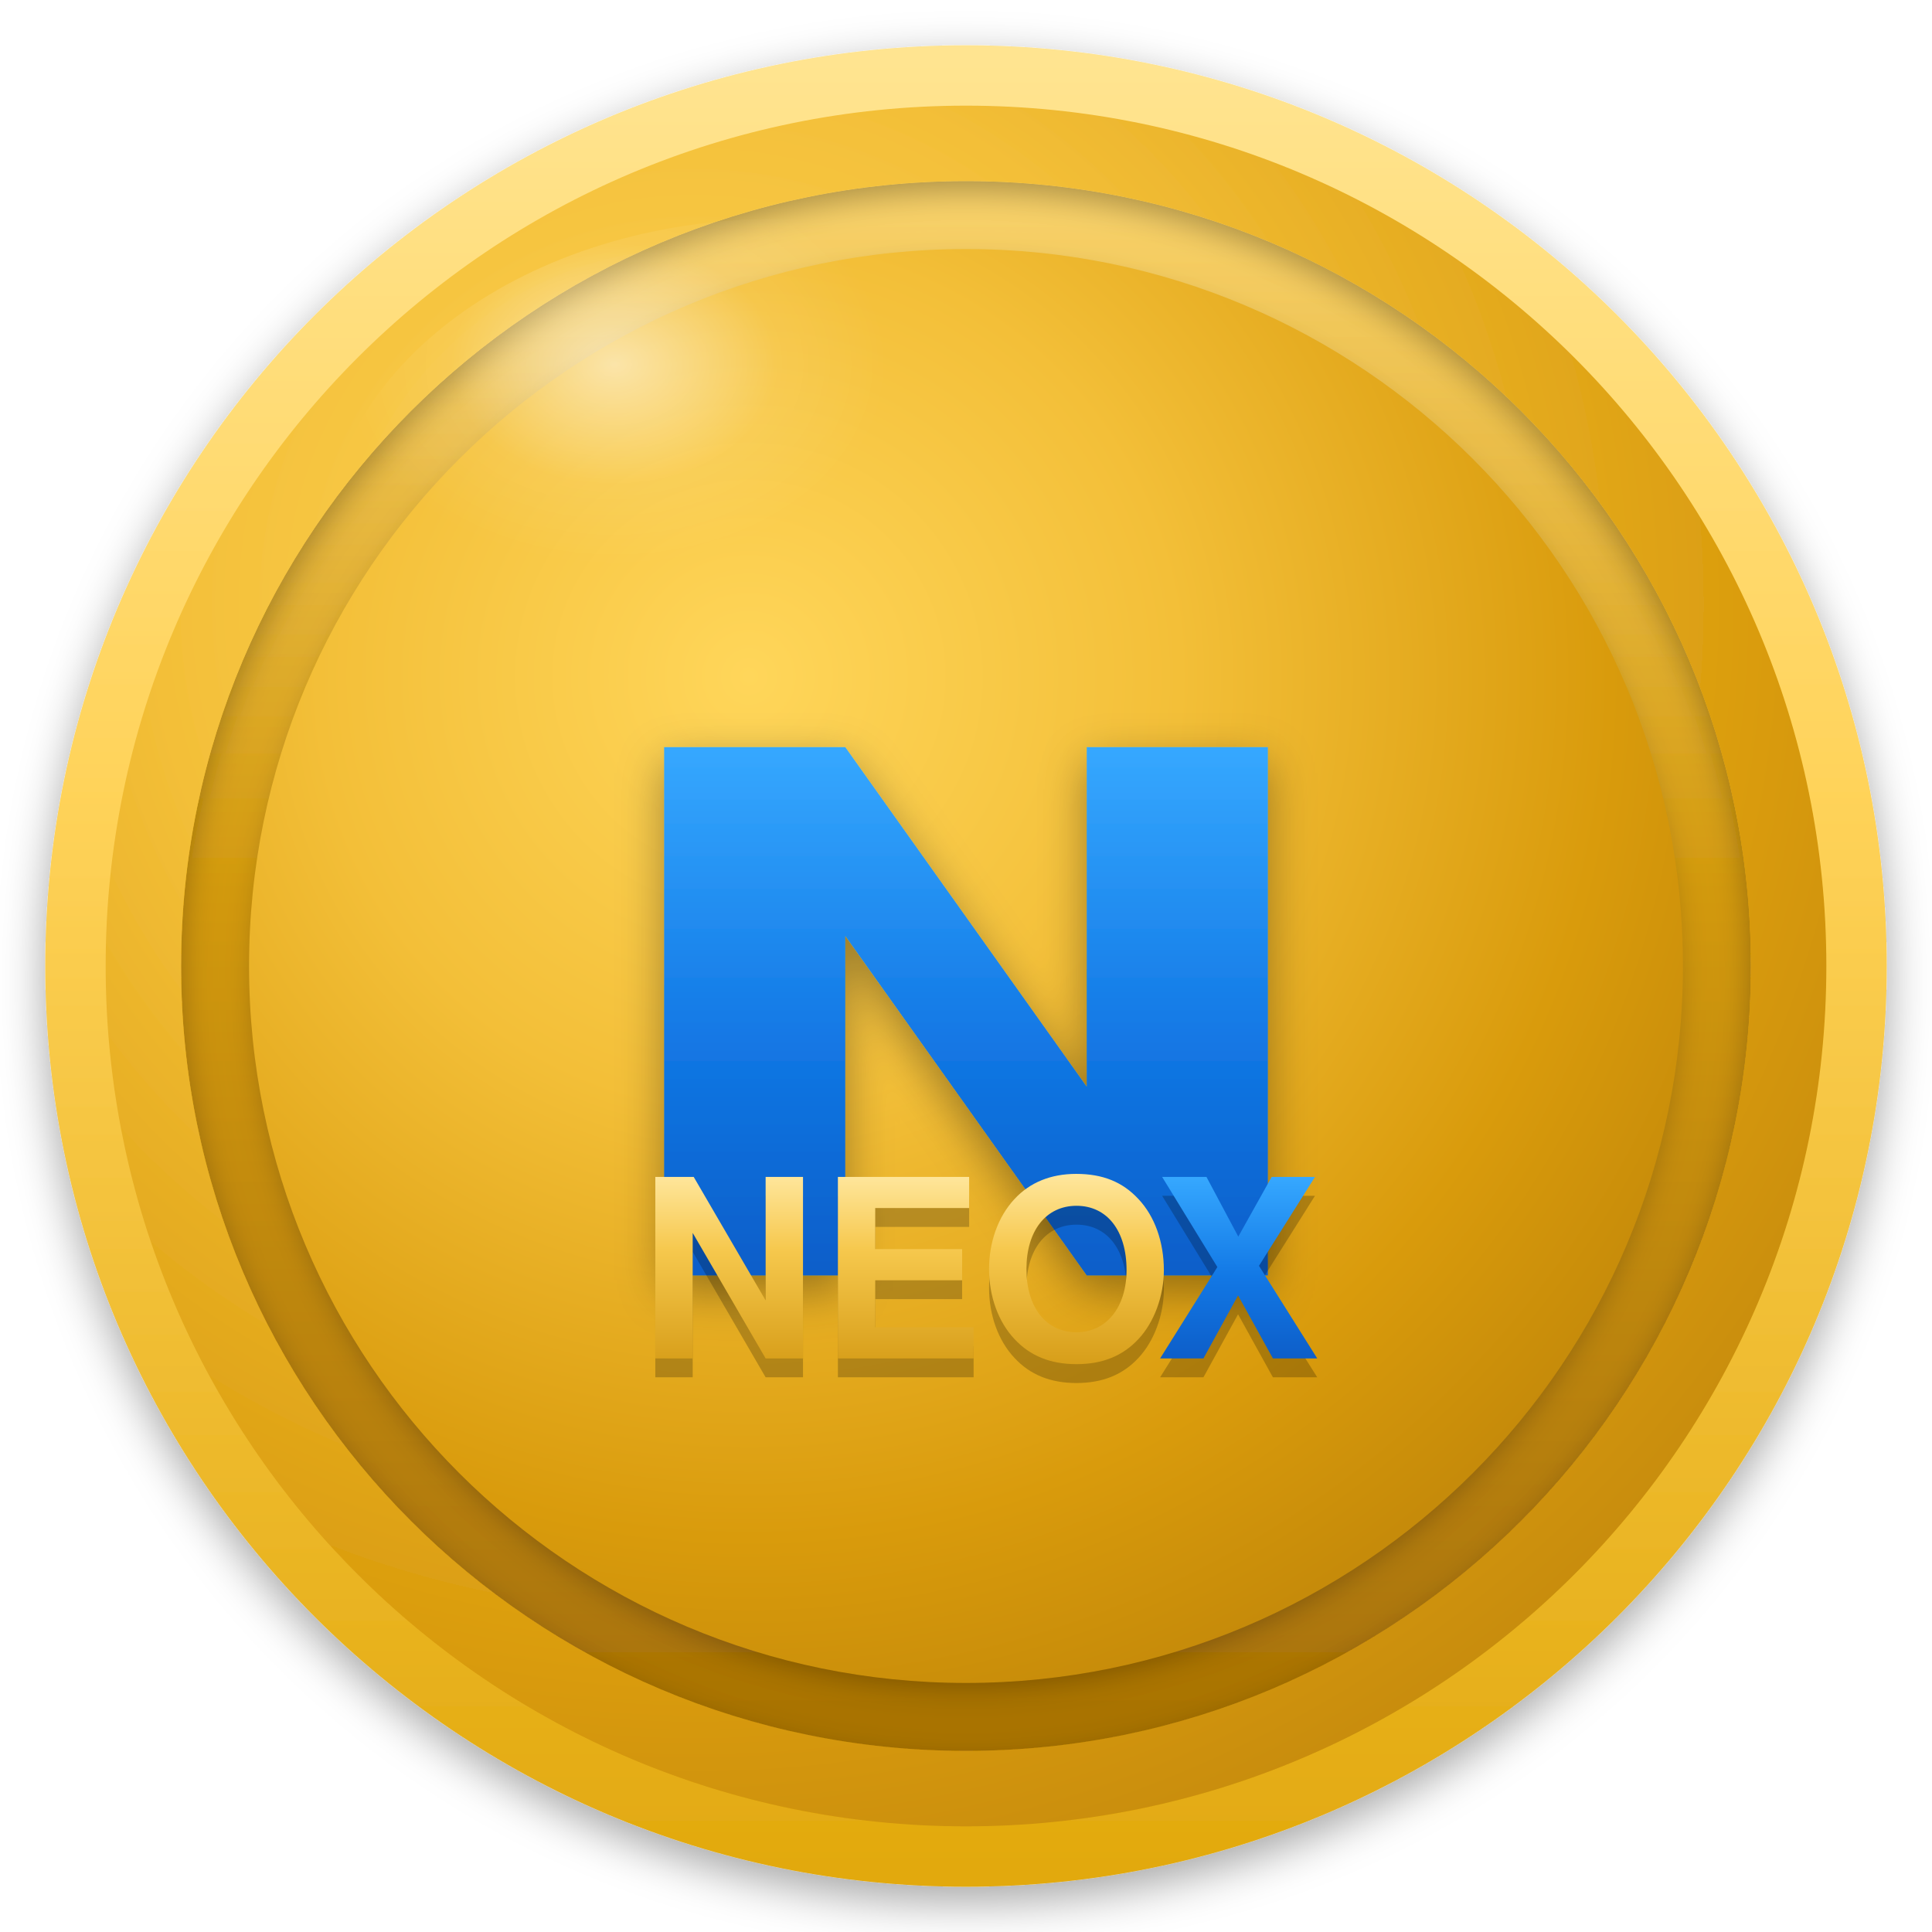
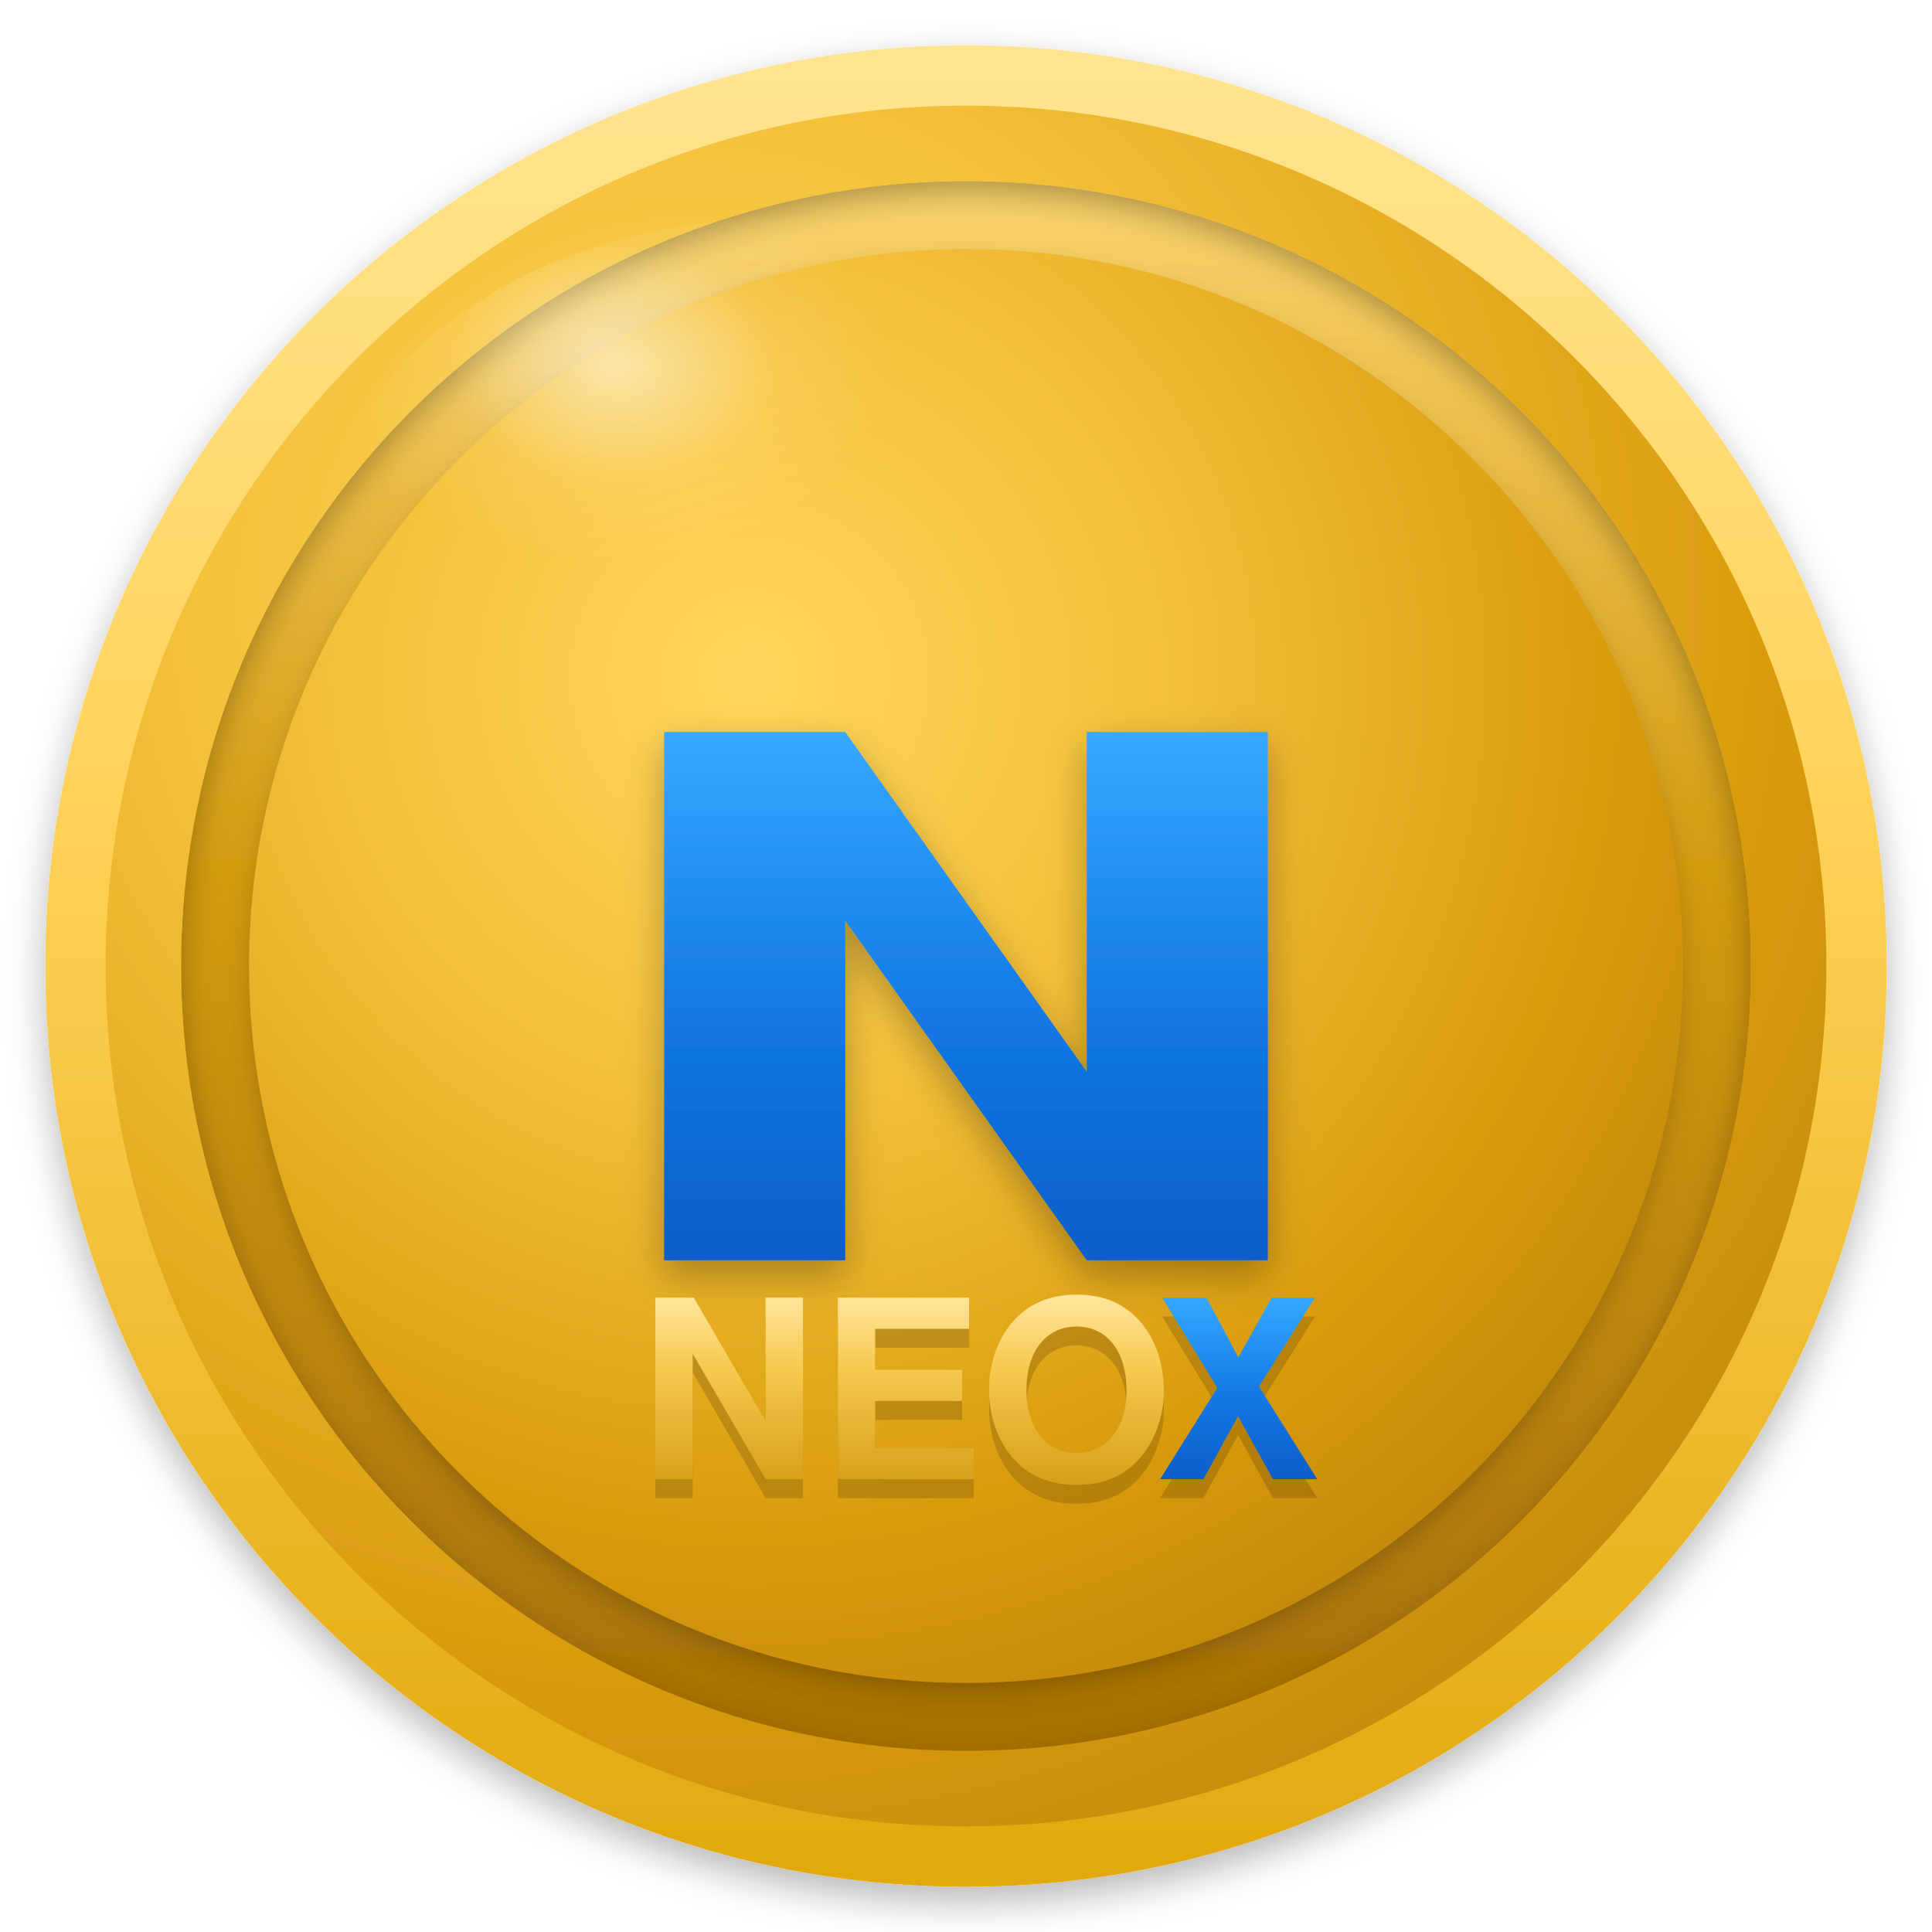
- <svg xmlns="http://www.w3.org/2000/svg" viewBox="0 0 512 512" role="img" aria-label="NeoX Coin">
+ <svg xmlns="http://www.w3.org/2000/svg" viewBox="0 0 512 512" role="img" aria-label="NeoX Coin (fixed spacing)">
  <defs>
    <radialGradient id="goldRadial" cx="35%" cy="30%" r="85%">
      <stop offset="0%" stop-color="#ffd65a" />
      <stop offset="35%" stop-color="#f3bf38" />
      <stop offset="70%" stop-color="#d99b0c" />
      <stop offset="100%" stop-color="#b87f08" />
    </radialGradient>
    <linearGradient id="rimLight" x1="0" y1="0" x2="0" y2="1">
      <stop offset="0%" stop-color="#ffe490" />
      <stop offset="40%" stop-color="#ffd35a" />
      <stop offset="100%" stop-color="#e2a90e" />
    </linearGradient>
    <linearGradient id="innerRim" x1="0" y1="0" x2="0" y2="1">
      <stop offset="0%" stop-color="#f7d067" />
      <stop offset="45%" stop-color="#d2990d" />
      <stop offset="100%" stop-color="#a97306" />
    </linearGradient>
    <linearGradient id="blueGrad" x1="0" y1="0" x2="0" y2="1">
      <stop offset="0%" stop-color="#36a8ff" />
      <stop offset="55%" stop-color="#1278e5" />
      <stop offset="100%" stop-color="#0d5ec9" />
    </linearGradient>
    <linearGradient id="goldText" x1="0" y1="0" x2="0" y2="1">
      <stop offset="0%" stop-color="#ffe79e" />
      <stop offset="40%" stop-color="#f6c84d" />
      <stop offset="100%" stop-color="#d79e19" />
    </linearGradient>
    <filter id="softShadow" x="-30%" y="-30%" width="160%" height="160%">
      <feOffset dy="4" in="SourceAlpha" result="off" />
-       <feGaussianBlur in="off" stdDeviation="6" result="blur" />
-       <feColorMatrix in="blur" type="matrix" values="0 0 0 0 0                 0 0 0 0 0                 0 0 0 0 0                 0 0 0 .35 0" result="shadow" />
+       <feGaussianBlur in="off" stdDeviation="5" result="blur" />
+       <feColorMatrix in="blur" type="matrix" values="0 0 0 0 0                 0 0 0 0 0                 0 0 0 0 0                 0 0 0 .28 0" result="shadow" />
      <feMerge>
        <feMergeNode in="shadow" />
        <feMergeNode in="SourceGraphic" />
      </feMerge>
    </filter>
    <filter id="innerShadow" x="-50%" y="-50%" width="200%" height="200%">
      <feOffset dy="3" />
      <feGaussianBlur stdDeviation="4" result="g" />
      <feComposite in="g" in2="SourceAlpha" operator="arithmetic" k2="-1" k3="1" result="inner" />
      <feColorMatrix in="inner" type="matrix" values="0 0 0 0 0                 0 0 0 0 0                 0 0 0 0 0                 0 0 0 .55 0" />
      <feComposite in2="SourceGraphic" operator="over" />
    </filter>
    <radialGradient id="spec" cx="32%" cy="22%" r="30%">
      <stop offset="0%" stop-color="#fff" stop-opacity=".55" />
      <stop offset="60%" stop-color="#fff" stop-opacity=".08" />
      <stop offset="100%" stop-color="#fff" stop-opacity="0" />
    </radialGradient>
  </defs>
  <g filter="url(#softShadow)">
    <circle cx="256" cy="256" r="236" fill="url(#goldRadial)" />
    <circle cx="256" cy="256" r="236" fill="none" stroke="url(#rimLight)" stroke-width="16" />
    <circle cx="256" cy="256" r="198" fill="none" stroke="url(#innerRim)" stroke-width="20" filter="url(#innerShadow)" />
  </g>
  <circle cx="256" cy="256" r="190" fill="url(#goldRadial)" />
  <ellipse cx="206" cy="146" rx="120" ry="88" fill="url(#spec)" />
-   <g transform="translate(0,8)">
+   <g transform="translate(0,4)">
    <path d="M176 190 L224 190 L288 280 L288 190 L336 190 L336 330 L288 330 L224 240 L224 330 L176 330 Z" fill="url(#blueGrad)" filter="url(#softShadow)" />
  </g>
  <g font-family="Arial Black, Helvetica, Arial, sans-serif" font-weight="900" text-anchor="middle">
-     <text x="240" y="365" font-size="66" opacity=".22" fill="#000">NEO</text>
-     <text x="328" y="365" font-size="66" opacity=".22" fill="#000">X</text>
-     <text x="240" y="360" font-size="66" fill="url(#goldText)">NEO</text>
-     <text x="328" y="360" font-size="66" fill="url(#blueGrad)">X</text>
+     <text x="240" y="397" font-size="66" opacity=".16" fill="#000">NEO</text>
+     <text x="328" y="397" font-size="66" opacity=".16" fill="#000">X</text>
+     <text x="240" y="392" font-size="66" fill="url(#goldText)">NEO</text>
+     <text x="328" y="392" font-size="66" fill="url(#blueGrad)">X</text>
  </g>
</svg>
